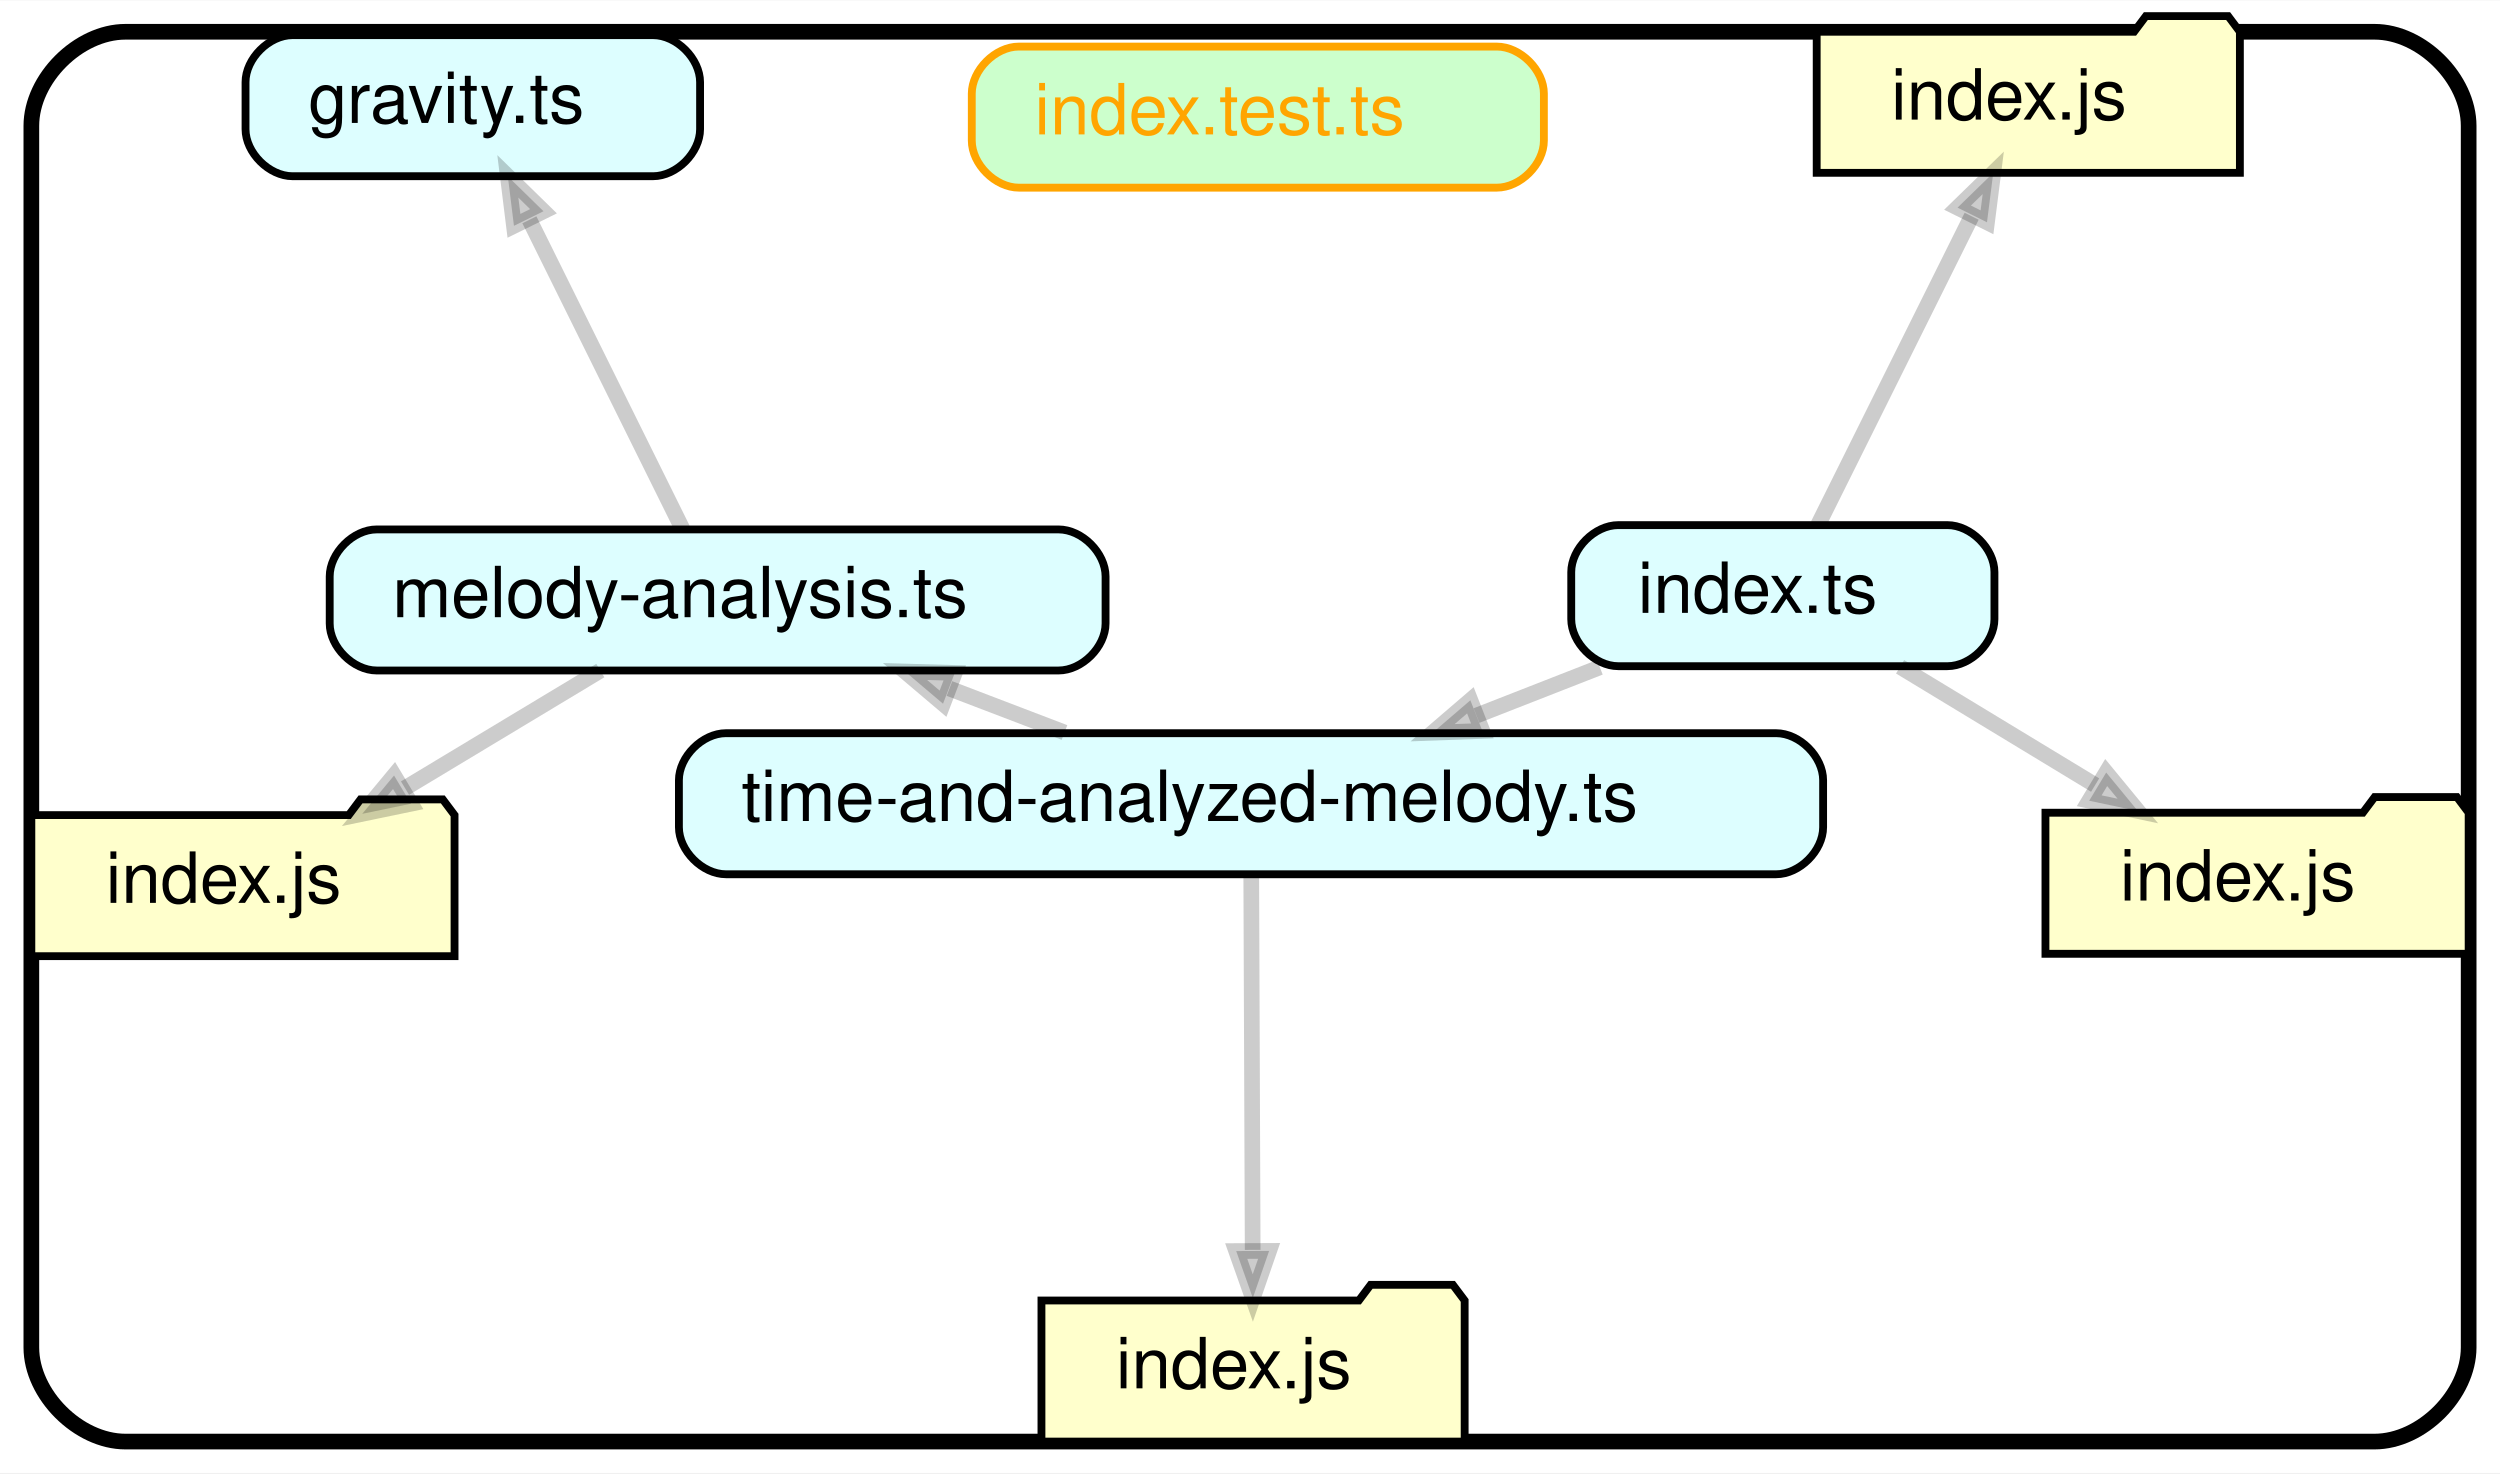
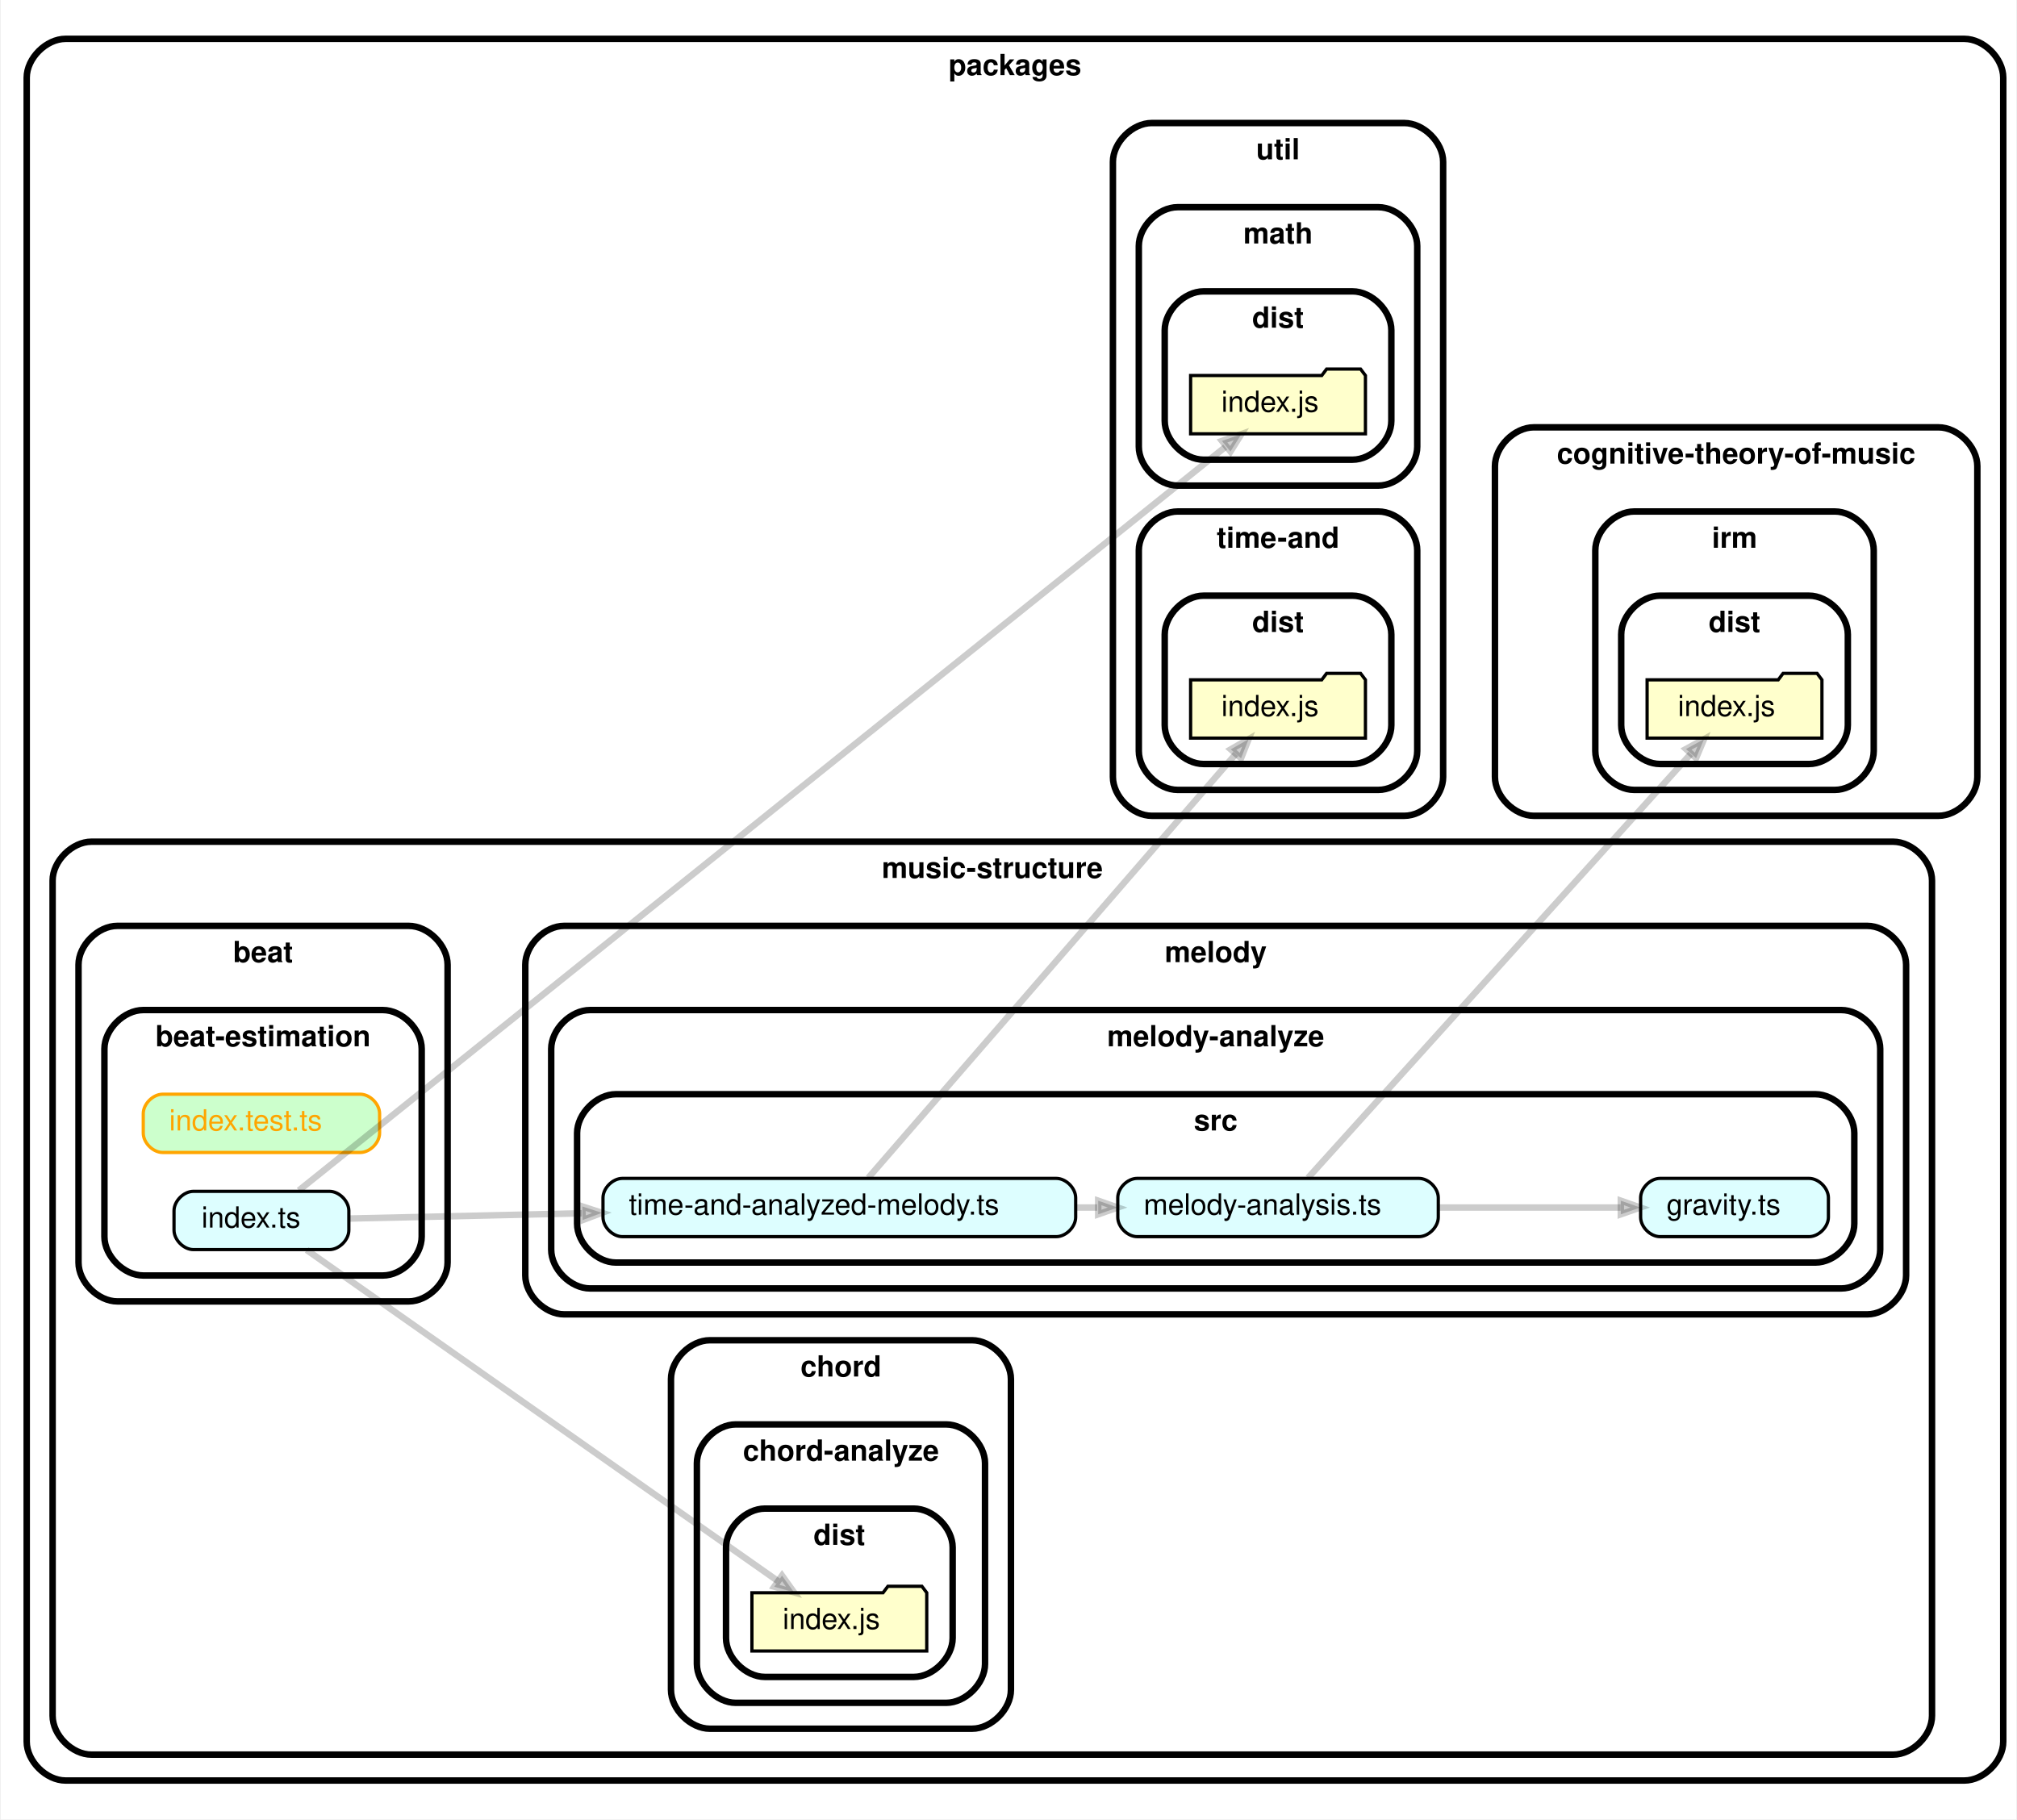
- <svg xmlns="http://www.w3.org/2000/svg" xmlns:xlink="http://www.w3.org/1999/xlink" width="319pt" height="188pt" viewBox="0.00 0.00 319.00 187.89">
-   <g id="graph0" class="graph" transform="scale(1 1) rotate(0) translate(4 183.89)">
-     <polygon fill="white" stroke="transparent" points="-4,4 -4,-183.89 315,-183.89 315,4 -4,4" />
+ <svg xmlns="http://www.w3.org/2000/svg" xmlns:xlink="http://www.w3.org/1999/xlink" width="623pt" height="562pt" viewBox="0.00 0.00 622.50 562.00">
+   <g id="graph0" class="graph" transform="scale(1 1) rotate(0) translate(4 558)">
+     <polygon fill="white" stroke="transparent" points="-4,4 -4,-558 618.5,-558 618.5,4 -4,4" />
    <g id="clust1" class="cluster">
-       <path fill="#ffffff" stroke="black" stroke-width="2" d="M12,0C12,0 299,0 299,0 305,0 311,-6 311,-12 311,-12 311,-167.89 311,-167.89 311,-173.89 305,-179.89 299,-179.89 299,-179.89 12,-179.89 12,-179.89 6,-179.89 0,-173.89 0,-167.89 0,-167.89 0,-12 0,-12 0,-6 6,0 12,0" />
-       <text text-anchor="middle" x="155.5" y="-168.69" font-family="Helvetica,sans-Serif" font-weight="bold" font-size="9.00">packages</text>
+       <path fill="#ffffff" stroke="black" stroke-width="2" d="M16,-8C16,-8 602.5,-8 602.5,-8 608.5,-8 614.5,-14 614.5,-20 614.5,-20 614.5,-534 614.5,-534 614.5,-540 608.5,-546 602.5,-546 602.5,-546 16,-546 16,-546 10,-546 4,-540 4,-534 4,-534 4,-20 4,-20 4,-14 10,-8 16,-8" />
+       <text text-anchor="middle" x="309.25" y="-534.8" font-family="Helvetica,sans-Serif" font-weight="bold" font-size="9.00">packages</text>
+     </g>
+     <g id="clust2" class="cluster">
+       <path fill="#ffffff" stroke="black" stroke-width="2" d="M469.5,-306C469.5,-306 594.5,-306 594.5,-306 600.5,-306 606.5,-312 606.5,-318 606.5,-318 606.5,-414 606.5,-414 606.5,-420 600.5,-426 594.5,-426 594.5,-426 469.5,-426 469.5,-426 463.5,-426 457.5,-420 457.5,-414 457.5,-414 457.5,-318 457.5,-318 457.5,-312 463.5,-306 469.5,-306" />
+       <text text-anchor="middle" x="532" y="-414.8" font-family="Helvetica,sans-Serif" font-weight="bold" font-size="9.00">cognitive-theory-of-music</text>
+     </g>
+     <g id="clust3" class="cluster">
+       <path fill="#ffffff" stroke="black" stroke-width="2" d="M500.5,-314C500.5,-314 562.5,-314 562.5,-314 568.5,-314 574.5,-320 574.5,-326 574.5,-326 574.5,-388 574.5,-388 574.5,-394 568.5,-400 562.5,-400 562.5,-400 500.5,-400 500.5,-400 494.5,-400 488.5,-394 488.5,-388 488.5,-388 488.5,-326 488.5,-326 488.5,-320 494.5,-314 500.5,-314" />
+       <text text-anchor="middle" x="531.5" y="-388.8" font-family="Helvetica,sans-Serif" font-weight="bold" font-size="9.00">irm</text>
+     </g>
+     <g id="clust4" class="cluster">
+       <path fill="#ffffff" stroke="black" stroke-width="2" d="M508.5,-322C508.5,-322 554.5,-322 554.5,-322 560.5,-322 566.5,-328 566.5,-334 566.5,-334 566.5,-362 566.5,-362 566.5,-368 560.5,-374 554.5,-374 554.5,-374 508.5,-374 508.5,-374 502.5,-374 496.5,-368 496.5,-362 496.5,-362 496.5,-334 496.5,-334 496.5,-328 502.5,-322 508.5,-322" />
+       <text text-anchor="middle" x="531.5" y="-362.8" font-family="Helvetica,sans-Serif" font-weight="bold" font-size="9.00">dist</text>
+     </g>
+     <g id="clust5" class="cluster">
+       <path fill="#ffffff" stroke="black" stroke-width="2" d="M24,-16C24,-16 580.5,-16 580.5,-16 586.5,-16 592.5,-22 592.5,-28 592.5,-28 592.5,-286 592.5,-286 592.5,-292 586.5,-298 580.5,-298 580.5,-298 24,-298 24,-298 18,-298 12,-292 12,-286 12,-286 12,-28 12,-28 12,-22 18,-16 24,-16" />
+       <text text-anchor="middle" x="302.25" y="-286.8" font-family="Helvetica,sans-Serif" font-weight="bold" font-size="9.00">music-structure</text>
+     </g>
+     <g id="clust6" class="cluster">
+       <path fill="#ffffff" stroke="black" stroke-width="2" d="M32,-156C32,-156 122,-156 122,-156 128,-156 134,-162 134,-168 134,-168 134,-260 134,-260 134,-266 128,-272 122,-272 122,-272 32,-272 32,-272 26,-272 20,-266 20,-260 20,-260 20,-168 20,-168 20,-162 26,-156 32,-156" />
+       <text text-anchor="middle" x="77" y="-260.8" font-family="Helvetica,sans-Serif" font-weight="bold" font-size="9.00">beat</text>
+     </g>
+     <g id="clust7" class="cluster">
+       <path fill="#ffffff" stroke="black" stroke-width="2" d="M40,-164C40,-164 114,-164 114,-164 120,-164 126,-170 126,-176 126,-176 126,-234 126,-234 126,-240 120,-246 114,-246 114,-246 40,-246 40,-246 34,-246 28,-240 28,-234 28,-234 28,-176 28,-176 28,-170 34,-164 40,-164" />
+       <text text-anchor="middle" x="77" y="-234.8" font-family="Helvetica,sans-Serif" font-weight="bold" font-size="9.00">beat-estimation</text>
+     </g>
+     <g id="clust8" class="cluster">
+       <path fill="#ffffff" stroke="black" stroke-width="2" d="M215,-24C215,-24 296,-24 296,-24 302,-24 308,-30 308,-36 308,-36 308,-132 308,-132 308,-138 302,-144 296,-144 296,-144 215,-144 215,-144 209,-144 203,-138 203,-132 203,-132 203,-36 203,-36 203,-30 209,-24 215,-24" />
+       <text text-anchor="middle" x="255.5" y="-132.8" font-family="Helvetica,sans-Serif" font-weight="bold" font-size="9.00">chord</text>
+     </g>
+     <g id="clust9" class="cluster">
+       <path fill="#ffffff" stroke="black" stroke-width="2" d="M223,-32C223,-32 288,-32 288,-32 294,-32 300,-38 300,-44 300,-44 300,-106 300,-106 300,-112 294,-118 288,-118 288,-118 223,-118 223,-118 217,-118 211,-112 211,-106 211,-106 211,-44 211,-44 211,-38 217,-32 223,-32" />
+       <text text-anchor="middle" x="255.5" y="-106.8" font-family="Helvetica,sans-Serif" font-weight="bold" font-size="9.00">chord-analyze</text>
+     </g>
+     <g id="clust10" class="cluster">
+       <path fill="#ffffff" stroke="black" stroke-width="2" d="M232,-40C232,-40 278,-40 278,-40 284,-40 290,-46 290,-52 290,-52 290,-80 290,-80 290,-86 284,-92 278,-92 278,-92 232,-92 232,-92 226,-92 220,-86 220,-80 220,-80 220,-52 220,-52 220,-46 226,-40 232,-40" />
+       <text text-anchor="middle" x="255" y="-80.8" font-family="Helvetica,sans-Serif" font-weight="bold" font-size="9.00">dist</text>
+     </g>
+     <g id="clust11" class="cluster">
+       <path fill="#ffffff" stroke="black" stroke-width="2" d="M170,-152C170,-152 572.5,-152 572.5,-152 578.5,-152 584.5,-158 584.5,-164 584.5,-164 584.5,-260 584.5,-260 584.5,-266 578.5,-272 572.5,-272 572.5,-272 170,-272 170,-272 164,-272 158,-266 158,-260 158,-260 158,-164 158,-164 158,-158 164,-152 170,-152" />
+       <text text-anchor="middle" x="371.25" y="-260.8" font-family="Helvetica,sans-Serif" font-weight="bold" font-size="9.00">melody</text>
+     </g>
+     <g id="clust12" class="cluster">
+       <path fill="#ffffff" stroke="black" stroke-width="2" d="M178,-160C178,-160 564.5,-160 564.5,-160 570.5,-160 576.5,-166 576.5,-172 576.5,-172 576.5,-234 576.5,-234 576.5,-240 570.5,-246 564.5,-246 564.5,-246 178,-246 178,-246 172,-246 166,-240 166,-234 166,-234 166,-172 166,-172 166,-166 172,-160 178,-160" />
+       <text text-anchor="middle" x="371.25" y="-234.8" font-family="Helvetica,sans-Serif" font-weight="bold" font-size="9.00">melody-analyze</text>
+     </g>
+     <g id="clust13" class="cluster">
+       <path fill="#ffffff" stroke="black" stroke-width="2" d="M186,-168C186,-168 556.5,-168 556.5,-168 562.5,-168 568.5,-174 568.5,-180 568.5,-180 568.5,-208 568.5,-208 568.5,-214 562.5,-220 556.5,-220 556.5,-220 186,-220 186,-220 180,-220 174,-214 174,-208 174,-208 174,-180 174,-180 174,-174 180,-168 186,-168" />
+       <text text-anchor="middle" x="371.25" y="-208.8" font-family="Helvetica,sans-Serif" font-weight="bold" font-size="9.00">src</text>
+     </g>
+     <g id="clust14" class="cluster">
+       <path fill="#ffffff" stroke="black" stroke-width="2" d="M351.5,-306C351.5,-306 429.5,-306 429.5,-306 435.5,-306 441.5,-312 441.5,-318 441.5,-318 441.5,-508 441.5,-508 441.5,-514 435.5,-520 429.5,-520 429.5,-520 351.5,-520 351.5,-520 345.5,-520 339.5,-514 339.5,-508 339.5,-508 339.5,-318 339.5,-318 339.5,-312 345.5,-306 351.5,-306" />
+       <text text-anchor="middle" x="390.5" y="-508.8" font-family="Helvetica,sans-Serif" font-weight="bold" font-size="9.00">util</text>
+     </g>
+     <g id="clust15" class="cluster">
+       <path fill="#ffffff" stroke="black" stroke-width="2" d="M359.5,-408C359.5,-408 421.5,-408 421.5,-408 427.5,-408 433.5,-414 433.5,-420 433.5,-420 433.5,-482 433.5,-482 433.5,-488 427.5,-494 421.5,-494 421.5,-494 359.5,-494 359.5,-494 353.5,-494 347.5,-488 347.5,-482 347.5,-482 347.5,-420 347.5,-420 347.5,-414 353.5,-408 359.5,-408" />
+       <text text-anchor="middle" x="390.5" y="-482.8" font-family="Helvetica,sans-Serif" font-weight="bold" font-size="9.00">math</text>
+     </g>
+     <g id="clust16" class="cluster">
+       <path fill="#ffffff" stroke="black" stroke-width="2" d="M367.5,-416C367.5,-416 413.5,-416 413.5,-416 419.5,-416 425.5,-422 425.5,-428 425.5,-428 425.5,-456 425.5,-456 425.5,-462 419.5,-468 413.5,-468 413.5,-468 367.5,-468 367.5,-468 361.5,-468 355.5,-462 355.5,-456 355.5,-456 355.5,-428 355.5,-428 355.5,-422 361.5,-416 367.5,-416" />
+       <text text-anchor="middle" x="390.5" y="-456.8" font-family="Helvetica,sans-Serif" font-weight="bold" font-size="9.00">dist</text>
+     </g>
+     <g id="clust17" class="cluster">
+       <path fill="#ffffff" stroke="black" stroke-width="2" d="M359.5,-314C359.5,-314 421.5,-314 421.5,-314 427.5,-314 433.5,-320 433.5,-326 433.5,-326 433.5,-388 433.5,-388 433.5,-394 427.5,-400 421.5,-400 421.5,-400 359.5,-400 359.5,-400 353.5,-400 347.5,-394 347.5,-388 347.5,-388 347.5,-326 347.5,-326 347.5,-320 353.5,-314 359.5,-314" />
+       <text text-anchor="middle" x="390.5" y="-388.8" font-family="Helvetica,sans-Serif" font-weight="bold" font-size="9.00">time-and</text>
+     </g>
+     <g id="clust18" class="cluster">
+       <path fill="#ffffff" stroke="black" stroke-width="2" d="M367.5,-322C367.5,-322 413.5,-322 413.5,-322 419.5,-322 425.5,-328 425.5,-334 425.5,-334 425.5,-362 425.5,-362 425.5,-368 419.5,-374 413.5,-374 413.5,-374 367.5,-374 367.5,-374 361.5,-374 355.5,-368 355.5,-362 355.5,-362 355.5,-334 355.5,-334 355.5,-328 361.5,-322 367.5,-322" />
+       <text text-anchor="middle" x="390.5" y="-362.8" font-family="Helvetica,sans-Serif" font-weight="bold" font-size="9.00">dist</text>
    </g>
    <g id="node1" class="node">
      <g id="a_node1">
        <a xlink:href="packages/cognitive-theory-of-music/irm/dist/index.js" xlink:title="index.js">
-           <polygon fill="#ffffcc" stroke="black" points="54,-79.94 52.5,-81.94 42,-81.94 40.5,-79.94 0,-79.94 0,-61.94 54,-61.94 54,-79.94" />
-           <text text-anchor="start" x="9.5" y="-68.74" font-family="Helvetica,sans-Serif" font-size="9.00">index.js</text>
+           <polygon fill="#ffffcc" stroke="black" points="558.5,-348 557,-350 546.5,-350 545,-348 504.5,-348 504.5,-330 558.5,-330 558.5,-348" />
+           <text text-anchor="start" x="514" y="-336.8" font-family="Helvetica,sans-Serif" font-size="9.00">index.js</text>
        </a>
      </g>
    </g>
    <g id="node2" class="node">
      <g id="a_node2">
        <a xlink:href="packages/music-structure/beat/beat-estimation/index.test.ts" xlink:title="no-orphans">
-           <path fill="#ccffcc" stroke="orange" d="M187,-178C187,-178 126,-178 126,-178 123,-178 120,-175 120,-172 120,-172 120,-166 120,-166 120,-163 123,-160 126,-160 126,-160 187,-160 187,-160 190,-160 193,-163 193,-166 193,-166 193,-172 193,-172 193,-175 190,-178 187,-178" />
-           <text text-anchor="start" x="128" y="-166.8" font-family="Helvetica,sans-Serif" font-size="9.00" fill="orange">index.test.ts</text>
+           <path fill="#ccffcc" stroke="orange" d="M107,-220C107,-220 46,-220 46,-220 43,-220 40,-217 40,-214 40,-214 40,-208 40,-208 40,-205 43,-202 46,-202 46,-202 107,-202 107,-202 110,-202 113,-205 113,-208 113,-208 113,-214 113,-214 113,-217 110,-220 107,-220" />
+           <text text-anchor="start" x="48" y="-208.8" font-family="Helvetica,sans-Serif" font-size="9.00" fill="orange">index.test.ts</text>
        </a>
      </g>
    </g>
    <g id="node3" class="node">
      <g id="a_node3">
        <a xlink:href="packages/music-structure/beat/beat-estimation/index.ts" xlink:title="index.ts">
-           <path fill="#ddfeff" stroke="black" d="M244.49,-116.94C244.49,-116.94 202.49,-116.94 202.49,-116.94 199.49,-116.94 196.49,-113.94 196.49,-110.94 196.49,-110.94 196.49,-104.94 196.49,-104.94 196.49,-101.94 199.49,-98.94 202.49,-98.94 202.49,-98.94 244.49,-98.94 244.49,-98.94 247.49,-98.94 250.49,-101.94 250.49,-104.94 250.49,-104.94 250.49,-110.94 250.49,-110.94 250.49,-113.94 247.49,-116.94 244.49,-116.94" />
-           <text text-anchor="start" x="204.99" y="-105.74" font-family="Helvetica,sans-Serif" font-size="9.00">index.ts</text>
+           <path fill="#ddfeff" stroke="black" d="M97.5,-190C97.5,-190 55.5,-190 55.5,-190 52.5,-190 49.5,-187 49.5,-184 49.5,-184 49.5,-178 49.5,-178 49.5,-175 52.5,-172 55.5,-172 55.5,-172 97.5,-172 97.5,-172 100.5,-172 103.5,-175 103.5,-178 103.5,-178 103.5,-184 103.5,-184 103.5,-187 100.5,-190 97.5,-190" />
+           <text text-anchor="start" x="58" y="-178.8" font-family="Helvetica,sans-Serif" font-size="9.00">index.ts</text>
        </a>
      </g>
    </g>
    <g id="node4" class="node">
      <g id="a_node4">
        <a xlink:href="packages/music-structure/chord/chord-analyze/dist/index.js" xlink:title="index.js">
-           <polygon fill="#ffffcc" stroke="black" points="311,-80.24 309.5,-82.24 299,-82.24 297.5,-80.24 257,-80.24 257,-62.24 311,-62.24 311,-80.24" />
-           <text text-anchor="start" x="266.5" y="-69.04" font-family="Helvetica,sans-Serif" font-size="9.00">index.js</text>
+           <polygon fill="#ffffcc" stroke="black" points="282,-66 280.5,-68 270,-68 268.5,-66 228,-66 228,-48 282,-48 282,-66" />
+           <text text-anchor="start" x="237.5" y="-54.8" font-family="Helvetica,sans-Serif" font-size="9.00">index.js</text>
        </a>
      </g>
    </g>
    <g id="edge1" class="edge">
-       <path fill="none" stroke="#000000" stroke-width="2" stroke-opacity="0.2" d="M238.45,-98.86C245.96,-94.31 255.17,-88.72 263.34,-83.77" />
-       <polygon fill="#000000" fill-opacity="0.2" stroke="#000000" stroke-width="2" stroke-opacity="0.2" points="264.75,-85.37 268.79,-80.46 262.58,-81.77 264.75,-85.37" />
+       <path fill="none" stroke="#000000" stroke-width="2" stroke-opacity="0.2" d="M90.48,-171.88C121.59,-150.03 200.47,-94.61 236.07,-69.59" />
+       <polygon fill="#000000" fill-opacity="0.2" stroke="#000000" stroke-width="2" stroke-opacity="0.2" points="237.3,-71.3 241,-66.13 234.89,-67.86 237.3,-71.3" />
    </g>
    <g id="node5" class="node">
      <g id="a_node5">
        <a xlink:href="packages/util/math/dist/index.js" xlink:title="index.js">
-           <polygon fill="#ffffcc" stroke="black" points="281.81,-179.89 280.31,-181.89 269.81,-181.89 268.31,-179.89 227.81,-179.89 227.81,-161.89 281.81,-161.89 281.81,-179.89" />
-           <text text-anchor="start" x="237.31" y="-168.69" font-family="Helvetica,sans-Serif" font-size="9.00">index.js</text>
+           <polygon fill="#ffffcc" stroke="black" points="417.5,-442 416,-444 405.5,-444 404,-442 363.5,-442 363.5,-424 417.5,-424 417.5,-442" />
+           <text text-anchor="start" x="373" y="-430.8" font-family="Helvetica,sans-Serif" font-size="9.00">index.js</text>
        </a>
      </g>
    </g>
    <g id="edge2" class="edge">
-       <path fill="none" stroke="#000000" stroke-width="2" stroke-opacity="0.2" d="M227.98,-116.96C233.1,-127.24 241.54,-144.2 247.58,-156.35" />
-       <polygon fill="#000000" fill-opacity="0.2" stroke="#000000" stroke-width="2" stroke-opacity="0.2" points="245.78,-157.45 250.34,-161.89 249.54,-155.58 245.78,-157.45" />
+       <path fill="none" stroke="#000000" stroke-width="2" stroke-opacity="0.2" d="M88.05,-190.27C135.85,-228.63 318.36,-375.1 374.18,-419.9" />
+       <polygon fill="#000000" fill-opacity="0.2" stroke="#000000" stroke-width="2" stroke-opacity="0.2" points="373.18,-421.8 379.18,-423.91 375.81,-418.52 373.18,-421.8" />
    </g>
    <g id="node6" class="node">
      <g id="a_node6">
        <a xlink:href="packages/music-structure/melody/melody-analyze/src/time-and-analyzed-melody.ts" xlink:title="time-and-analyzed-melody.ts">
-           <path fill="#ddfeff" stroke="black" d="M222.63,-90.39C222.63,-90.39 88.63,-90.39 88.63,-90.39 85.63,-90.39 82.63,-87.39 82.63,-84.39 82.63,-84.39 82.63,-78.39 82.63,-78.39 82.63,-75.39 85.63,-72.39 88.63,-72.39 88.63,-72.39 222.63,-72.39 222.63,-72.39 225.63,-72.39 228.63,-75.39 228.63,-78.39 228.63,-78.39 228.63,-84.39 228.63,-84.39 228.63,-87.39 225.63,-90.39 222.63,-90.39" />
-           <text text-anchor="start" x="90.63" y="-79.19" font-family="Helvetica,sans-Serif" font-size="9.00">time-and-analyzed-melody.ts</text>
+           <path fill="#ddfeff" stroke="black" d="M322,-194C322,-194 188,-194 188,-194 185,-194 182,-191 182,-188 182,-188 182,-182 182,-182 182,-179 185,-176 188,-176 188,-176 322,-176 322,-176 325,-176 328,-179 328,-182 328,-182 328,-188 328,-188 328,-191 325,-194 322,-194" />
+           <text text-anchor="start" x="190" y="-182.8" font-family="Helvetica,sans-Serif" font-size="9.00">time-and-analyzed-melody.ts</text>
        </a>
      </g>
    </g>
    <g id="edge3" class="edge">
-       <path fill="none" stroke="#000000" stroke-width="2" stroke-opacity="0.2" d="M200.14,-98.8C195.07,-96.82 189.65,-94.7 184.4,-92.64" />
-       <polygon fill="#000000" fill-opacity="0.2" stroke="#000000" stroke-width="2" stroke-opacity="0.2" points="185.15,-90.68 178.8,-90.45 183.62,-94.59 185.15,-90.68" />
+       <path fill="none" stroke="#000000" stroke-width="2" stroke-opacity="0.2" d="M103.54,-181.59C122.63,-182.02 149.61,-182.63 175.47,-183.22" />
+       <polygon fill="#000000" fill-opacity="0.2" stroke="#000000" stroke-width="2" stroke-opacity="0.2" points="175.62,-185.32 181.67,-183.36 175.71,-181.13 175.62,-185.32" />
    </g>
    <g id="node8" class="node">
      <g id="a_node8">
        <a xlink:href="packages/music-structure/melody/melody-analyze/src/melody-analysis.ts" xlink:title="melody-analysis.ts">
-           <path fill="#ddfeff" stroke="black" d="M131.07,-116.39C131.07,-116.39 44.07,-116.39 44.07,-116.39 41.07,-116.39 38.07,-113.39 38.07,-110.39 38.07,-110.39 38.07,-104.39 38.07,-104.39 38.07,-101.39 41.07,-98.39 44.07,-98.39 44.07,-98.39 131.07,-98.39 131.07,-98.39 134.07,-98.39 137.07,-101.39 137.07,-104.39 137.07,-104.39 137.07,-110.39 137.07,-110.39 137.07,-113.39 134.07,-116.39 131.07,-116.39" />
-           <text text-anchor="start" x="46.07" y="-105.19" font-family="Helvetica,sans-Serif" font-size="9.00">melody-analysis.ts</text>
+           <path fill="#ddfeff" stroke="black" d="M434,-194C434,-194 347,-194 347,-194 344,-194 341,-191 341,-188 341,-188 341,-182 341,-182 341,-179 344,-176 347,-176 347,-176 434,-176 434,-176 437,-176 440,-179 440,-182 440,-182 440,-188 440,-188 440,-191 437,-194 434,-194" />
+           <text text-anchor="start" x="349" y="-182.8" font-family="Helvetica,sans-Serif" font-size="9.00">melody-analysis.ts</text>
        </a>
      </g>
    </g>
    <g id="edge6" class="edge">
-       <path fill="none" stroke="#000000" stroke-width="2" stroke-opacity="0.2" d="M131.83,-90.48C127.09,-92.29 122.06,-94.22 117.15,-96.09" />
-       <polygon fill="#000000" fill-opacity="0.2" stroke="#000000" stroke-width="2" stroke-opacity="0.2" points="116.33,-94.15 111.48,-98.26 117.83,-98.08 116.33,-94.15" />
+       <path fill="none" stroke="#000000" stroke-width="2" stroke-opacity="0.2" d="M328.22,-185C330.37,-185 332.51,-185 334.64,-185" />
+       <polygon fill="#000000" fill-opacity="0.2" stroke="#000000" stroke-width="2" stroke-opacity="0.2" points="334.96,-187.1 340.96,-185 334.96,-182.9 334.96,-187.1" />
    </g>
    <g id="node9" class="node">
      <g id="a_node9">
        <a xlink:href="packages/util/time-and/dist/index.js" xlink:title="index.js">
-           <polygon fill="#ffffcc" stroke="black" points="182.89,-18 181.39,-20 170.89,-20 169.39,-18 128.89,-18 128.89,0 182.89,0 182.89,-18" />
-           <text text-anchor="start" x="138.39" y="-6.8" font-family="Helvetica,sans-Serif" font-size="9.00">index.js</text>
+           <polygon fill="#ffffcc" stroke="black" points="417.5,-348 416,-350 405.5,-350 404,-348 363.5,-348 363.5,-330 417.5,-330 417.5,-348" />
+           <text text-anchor="start" x="373" y="-336.8" font-family="Helvetica,sans-Serif" font-size="9.00">index.js</text>
        </a>
      </g>
    </g>
    <g id="edge7" class="edge">
-       <path fill="none" stroke="#000000" stroke-width="2" stroke-opacity="0.2" d="M155.66,-72.22C155.71,-60.21 155.78,-38.98 155.84,-24.46" />
-       <polygon fill="#000000" fill-opacity="0.2" stroke="#000000" stroke-width="2" stroke-opacity="0.2" points="157.94,-24.33 155.86,-18.32 153.74,-24.31 157.94,-24.33" />
+       <path fill="none" stroke="#000000" stroke-width="2" stroke-opacity="0.2" d="M263.95,-194.17C286.44,-220.11 350.59,-294.11 377.44,-325.09" />
+       <polygon fill="#000000" fill-opacity="0.2" stroke="#000000" stroke-width="2" stroke-opacity="0.2" points="375.9,-326.52 381.42,-329.68 379.08,-323.77 375.9,-326.52" />
    </g>
    <g id="node7" class="node">
      <g id="a_node7">
        <a xlink:href="packages/music-structure/melody/melody-analyze/src/gravity.ts" xlink:title="gravity.ts">
-           <path fill="#ddfeff" stroke="black" d="M79.33,-179.46C79.33,-179.46 33.33,-179.46 33.33,-179.46 30.33,-179.46 27.33,-176.46 27.33,-173.46 27.33,-173.46 27.33,-167.46 27.33,-167.46 27.33,-164.46 30.33,-161.46 33.33,-161.46 33.33,-161.46 79.33,-161.46 79.33,-161.46 82.33,-161.46 85.33,-164.46 85.33,-167.46 85.33,-167.46 85.33,-173.46 85.33,-173.46 85.33,-176.46 82.33,-179.46 79.33,-179.46" />
-           <text text-anchor="start" x="35.33" y="-168.26" font-family="Helvetica,sans-Serif" font-size="9.00">gravity.ts</text>
+           <path fill="#ddfeff" stroke="black" d="M554.5,-194C554.5,-194 508.5,-194 508.5,-194 505.5,-194 502.5,-191 502.5,-188 502.5,-188 502.5,-182 502.5,-182 502.5,-179 505.5,-176 508.5,-176 508.5,-176 554.5,-176 554.5,-176 557.5,-176 560.5,-179 560.5,-182 560.5,-182 560.5,-188 560.5,-188 560.5,-191 557.5,-194 554.5,-194" />
+           <text text-anchor="start" x="510.5" y="-182.8" font-family="Helvetica,sans-Serif" font-size="9.00">gravity.ts</text>
        </a>
      </g>
    </g>
    <g id="edge5" class="edge">
-       <path fill="none" stroke="#000000" stroke-width="2" stroke-opacity="0.2" d="M72.6,-98.38C65.08,-93.86 55.86,-88.31 47.68,-83.38" />
-       <polygon fill="#000000" fill-opacity="0.2" stroke="#000000" stroke-width="2" stroke-opacity="0.2" points="48.44,-81.39 42.22,-80.1 46.28,-84.99 48.44,-81.39" />
+       <path fill="none" stroke="#000000" stroke-width="2" stroke-opacity="0.2" d="M399.78,-194.17C423.19,-220.11 489.98,-294.11 517.95,-325.09" />
+       <polygon fill="#000000" fill-opacity="0.2" stroke="#000000" stroke-width="2" stroke-opacity="0.2" points="516.51,-326.63 522.09,-329.68 519.63,-323.82 516.51,-326.63" />
    </g>
    <g id="edge4" class="edge">
-       <path fill="none" stroke="#000000" stroke-width="2" stroke-opacity="0.2" d="M83.1,-116.43C77.99,-126.73 69.58,-143.72 63.55,-155.9" />
-       <polygon fill="#000000" fill-opacity="0.2" stroke="#000000" stroke-width="2" stroke-opacity="0.2" points="61.58,-155.13 60.8,-161.44 65.35,-156.99 61.58,-155.13" />
+       <path fill="none" stroke="#000000" stroke-width="2" stroke-opacity="0.2" d="M440.12,-185C458.66,-185 479.4,-185 496.32,-185" />
+       <polygon fill="#000000" fill-opacity="0.2" stroke="#000000" stroke-width="2" stroke-opacity="0.2" points="496.38,-187.1 502.38,-185 496.38,-182.9 496.38,-187.1" />
    </g>
  </g>
</svg>
